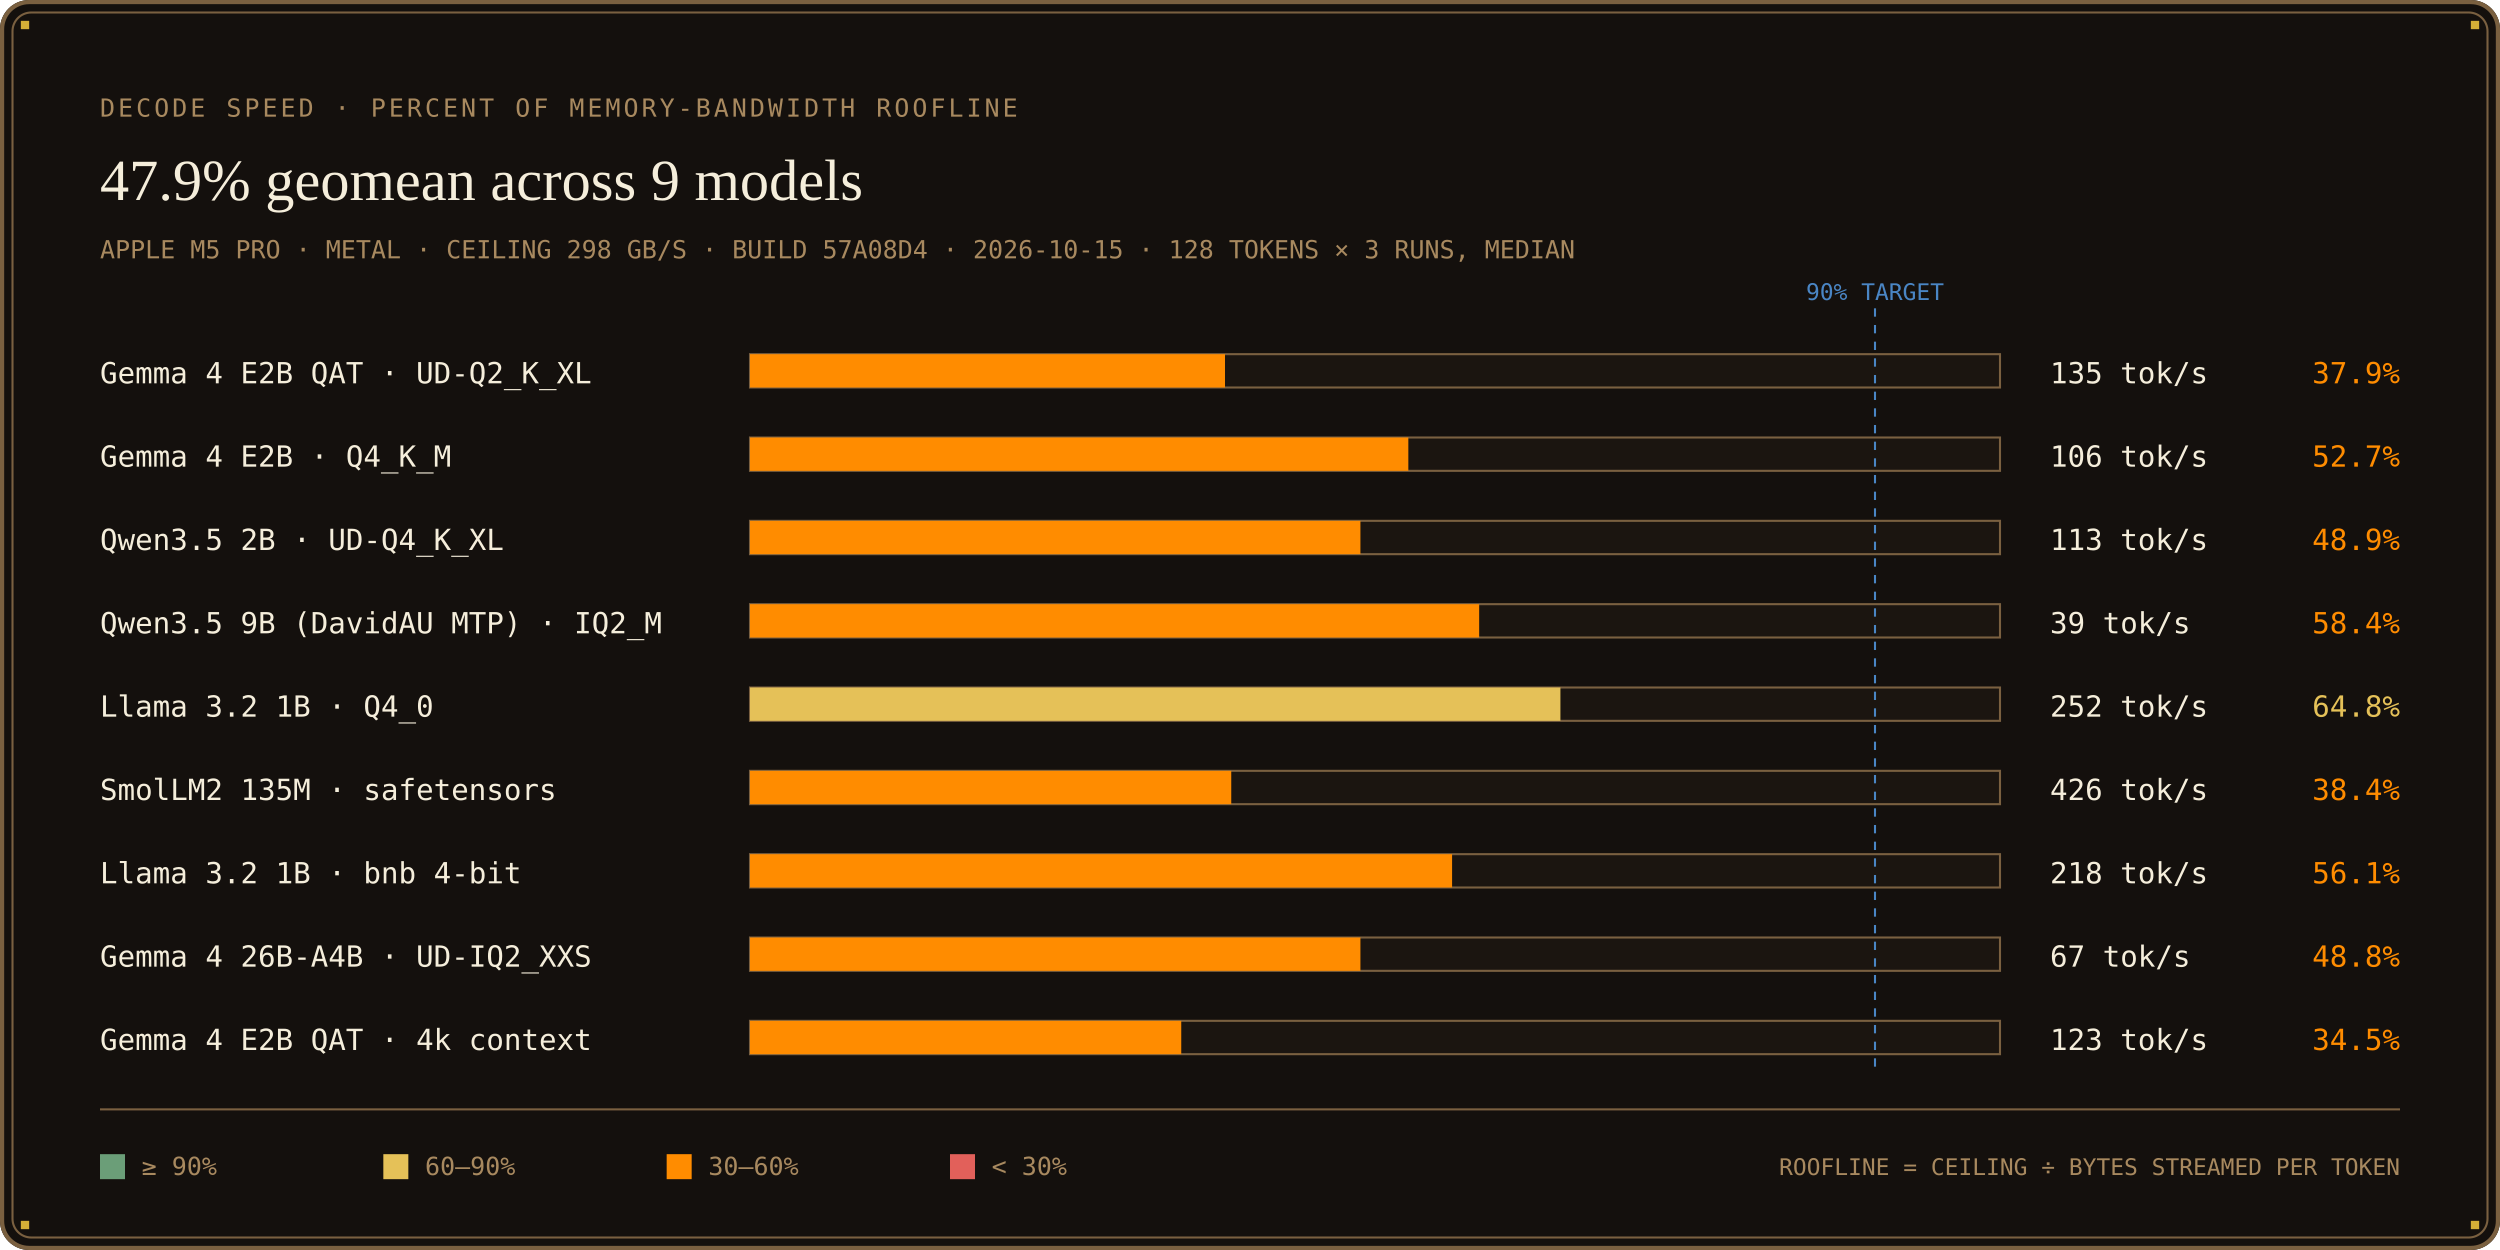
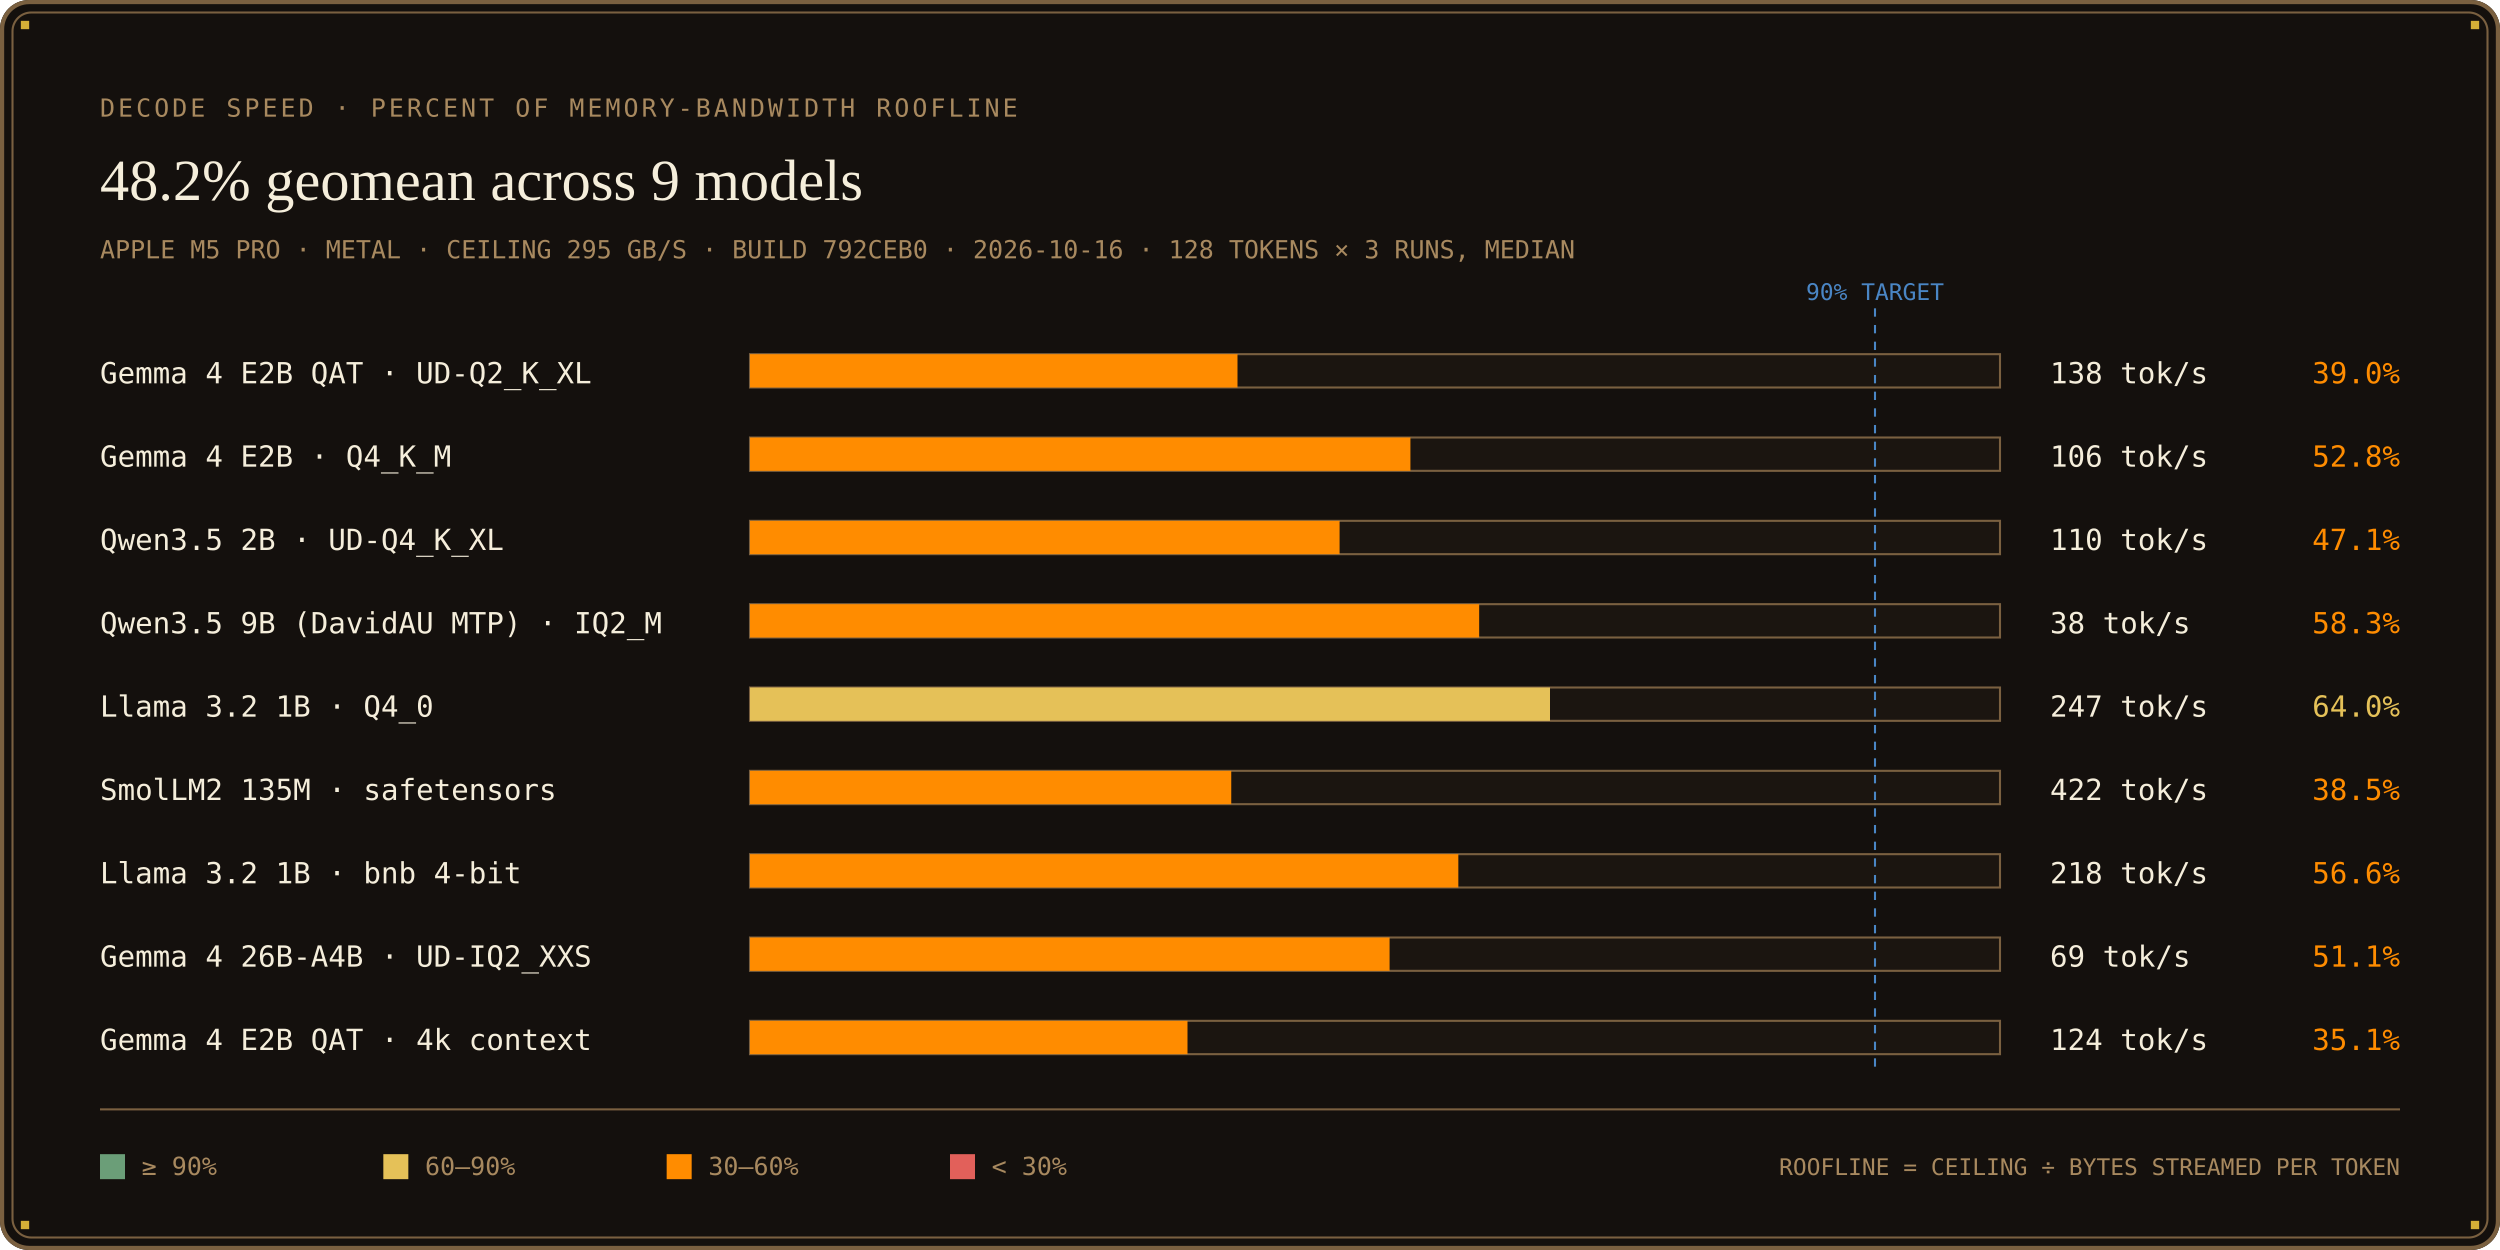
<svg xmlns="http://www.w3.org/2000/svg" viewBox="0 0 1200 600" width="1200" height="600" role="img" aria-labelledby="gibbs-roofline-title gibbs-roofline-desc">
  <style>text{font-family:'SF Mono','Menlo','DejaVu Sans Mono',monospace}.serif{font-family:'Bodoni 72','Didot','Playfair Display','Bodoni MT',Georgia,'Times New Roman',serif}</style>
  <rect width="1200" height="600" rx="14" fill="#14100D" />
  <rect x="1" y="1" width="1198" height="598" rx="13" fill="none" stroke="#7A6040" stroke-width="2" />
  <rect x="6" y="6" width="1188" height="588" rx="9" fill="none" stroke="#7A6040" stroke-width="1" />
  <g fill="#D4AF37">
    <rect x="10" y="10" width="4" height="4" />
    <rect x="1186" y="10" width="4" height="4" />
    <rect x="10" y="586" width="4" height="4" />
    <rect x="1186" y="586" width="4" height="4" />
  </g>
  <text x="48" y="56" font-size="12" fill="#A8895F" letter-spacing="0.12em">DECODE SPEED · PERCENT OF MEMORY-BANDWIDTH ROOFLINE</text>
-   <text class="serif" x="48" y="96" font-size="28" fill="#F5EEDB">47.9% geomean across 9 models</text>
-   <text x="48" y="124" font-size="12" fill="#A8895F">APPLE M5 PRO · METAL · CEILING 298 GB/S · BUILD 57A08D4 · 2026-10-15 · 128 TOKENS × 3 RUNS, MEDIAN</text>
+   <text class="serif" x="48" y="96" font-size="28" fill="#F5EEDB">48.2% geomean across 9 models</text>
+   <text x="48" y="124" font-size="12" fill="#A8895F">APPLE M5 PRO · METAL · CEILING 295 GB/S · BUILD 792CEB0 · 2026-10-16 · 128 TOKENS × 3 RUNS, MEDIAN</text>
  <text x="48" y="184" font-size="14" fill="#F5EEDB">Gemma 4 E2B QAT · UD-Q2_K_XL</text>
  <rect x="360" y="170" width="600" height="16" fill="#1B1510" stroke="#7A6040" stroke-width="1" />
-   <rect x="360" y="170" width="228" height="16" fill="#FF8C00" />
-   <text x="984" y="184" font-size="14" fill="#F5EEDB">135 tok/s</text>
-   <text x="1152" y="184" font-size="14" text-anchor="end" fill="#FF8C00">37.9%</text>
+   <rect x="360" y="170" width="234" height="16" fill="#FF8C00" />
+   <text x="984" y="184" font-size="14" fill="#F5EEDB">138 tok/s</text>
+   <text x="1152" y="184" font-size="14" text-anchor="end" fill="#FF8C00">39.0%</text>
  <text x="48" y="224" font-size="14" fill="#F5EEDB">Gemma 4 E2B · Q4_K_M</text>
  <rect x="360" y="210" width="600" height="16" fill="#1B1510" stroke="#7A6040" stroke-width="1" />
-   <rect x="360" y="210" width="316" height="16" fill="#FF8C00" />
+   <rect x="360" y="210" width="317" height="16" fill="#FF8C00" />
  <text x="984" y="224" font-size="14" fill="#F5EEDB">106 tok/s</text>
-   <text x="1152" y="224" font-size="14" text-anchor="end" fill="#FF8C00">52.7%</text>
+   <text x="1152" y="224" font-size="14" text-anchor="end" fill="#FF8C00">52.8%</text>
  <text x="48" y="264" font-size="14" fill="#F5EEDB">Qwen3.5 2B · UD-Q4_K_XL</text>
  <rect x="360" y="250" width="600" height="16" fill="#1B1510" stroke="#7A6040" stroke-width="1" />
-   <rect x="360" y="250" width="293" height="16" fill="#FF8C00" />
-   <text x="984" y="264" font-size="14" fill="#F5EEDB">113 tok/s</text>
-   <text x="1152" y="264" font-size="14" text-anchor="end" fill="#FF8C00">48.9%</text>
+   <rect x="360" y="250" width="283" height="16" fill="#FF8C00" />
+   <text x="984" y="264" font-size="14" fill="#F5EEDB">110 tok/s</text>
+   <text x="1152" y="264" font-size="14" text-anchor="end" fill="#FF8C00">47.1%</text>
  <text x="48" y="304" font-size="14" fill="#F5EEDB">Qwen3.5 9B (DavidAU MTP) · IQ2_M</text>
  <rect x="360" y="290" width="600" height="16" fill="#1B1510" stroke="#7A6040" stroke-width="1" />
  <rect x="360" y="290" width="350" height="16" fill="#FF8C00" />
-   <text x="984" y="304" font-size="14" fill="#F5EEDB">39 tok/s</text>
-   <text x="1152" y="304" font-size="14" text-anchor="end" fill="#FF8C00">58.4%</text>
+   <text x="984" y="304" font-size="14" fill="#F5EEDB">38 tok/s</text>
+   <text x="1152" y="304" font-size="14" text-anchor="end" fill="#FF8C00">58.3%</text>
  <text x="48" y="344" font-size="14" fill="#F5EEDB">Llama 3.2 1B · Q4_0</text>
  <rect x="360" y="330" width="600" height="16" fill="#1B1510" stroke="#7A6040" stroke-width="1" />
-   <rect x="360" y="330" width="389" height="16" fill="#E5C158" />
-   <text x="984" y="344" font-size="14" fill="#F5EEDB">252 tok/s</text>
-   <text x="1152" y="344" font-size="14" text-anchor="end" fill="#E5C158">64.8%</text>
+   <rect x="360" y="330" width="384" height="16" fill="#E5C158" />
+   <text x="984" y="344" font-size="14" fill="#F5EEDB">247 tok/s</text>
+   <text x="1152" y="344" font-size="14" text-anchor="end" fill="#E5C158">64.0%</text>
  <text x="48" y="384" font-size="14" fill="#F5EEDB">SmolLM2 135M · safetensors</text>
  <rect x="360" y="370" width="600" height="16" fill="#1B1510" stroke="#7A6040" stroke-width="1" />
  <rect x="360" y="370" width="231" height="16" fill="#FF8C00" />
-   <text x="984" y="384" font-size="14" fill="#F5EEDB">426 tok/s</text>
-   <text x="1152" y="384" font-size="14" text-anchor="end" fill="#FF8C00">38.4%</text>
+   <text x="984" y="384" font-size="14" fill="#F5EEDB">422 tok/s</text>
+   <text x="1152" y="384" font-size="14" text-anchor="end" fill="#FF8C00">38.5%</text>
  <text x="48" y="424" font-size="14" fill="#F5EEDB">Llama 3.2 1B · bnb 4-bit</text>
  <rect x="360" y="410" width="600" height="16" fill="#1B1510" stroke="#7A6040" stroke-width="1" />
-   <rect x="360" y="410" width="337" height="16" fill="#FF8C00" />
+   <rect x="360" y="410" width="340" height="16" fill="#FF8C00" />
  <text x="984" y="424" font-size="14" fill="#F5EEDB">218 tok/s</text>
-   <text x="1152" y="424" font-size="14" text-anchor="end" fill="#FF8C00">56.1%</text>
+   <text x="1152" y="424" font-size="14" text-anchor="end" fill="#FF8C00">56.6%</text>
  <text x="48" y="464" font-size="14" fill="#F5EEDB">Gemma 4 26B-A4B · UD-IQ2_XXS</text>
  <rect x="360" y="450" width="600" height="16" fill="#1B1510" stroke="#7A6040" stroke-width="1" />
-   <rect x="360" y="450" width="293" height="16" fill="#FF8C00" />
-   <text x="984" y="464" font-size="14" fill="#F5EEDB">67 tok/s</text>
-   <text x="1152" y="464" font-size="14" text-anchor="end" fill="#FF8C00">48.8%</text>
+   <rect x="360" y="450" width="307" height="16" fill="#FF8C00" />
+   <text x="984" y="464" font-size="14" fill="#F5EEDB">69 tok/s</text>
+   <text x="1152" y="464" font-size="14" text-anchor="end" fill="#FF8C00">51.1%</text>
  <text x="48" y="504" font-size="14" fill="#F5EEDB">Gemma 4 E2B QAT · 4k context</text>
  <rect x="360" y="490" width="600" height="16" fill="#1B1510" stroke="#7A6040" stroke-width="1" />
-   <rect x="360" y="490" width="207" height="16" fill="#FF8C00" />
-   <text x="984" y="504" font-size="14" fill="#F5EEDB">123 tok/s</text>
-   <text x="1152" y="504" font-size="14" text-anchor="end" fill="#FF8C00">34.5%</text>
+   <rect x="360" y="490" width="210" height="16" fill="#FF8C00" />
+   <text x="984" y="504" font-size="14" fill="#F5EEDB">124 tok/s</text>
+   <text x="1152" y="504" font-size="14" text-anchor="end" fill="#FF8C00">35.1%</text>
  <line x1="900" y1="148" x2="900" y2="516" stroke="#4A86C5" stroke-width="1" stroke-dasharray="4 4" />
  <text x="900" y="144" font-size="11" fill="#4A86C5" text-anchor="middle">90% TARGET</text>
  <rect x="48" y="532" width="1104" height="1" fill="#7A6040" />
  <rect x="48" y="554" width="12" height="12" fill="#6B9E78" />
  <text x="68" y="564" font-size="12" fill="#A8895F">≥ 90%</text>
  <rect x="184" y="554" width="12" height="12" fill="#E5C158" />
  <text x="204" y="564" font-size="12" fill="#A8895F">60–90%</text>
  <rect x="320" y="554" width="12" height="12" fill="#FF8C00" />
  <text x="340" y="564" font-size="12" fill="#A8895F">30–60%</text>
  <rect x="456" y="554" width="12" height="12" fill="#E2605A" />
  <text x="476" y="564" font-size="12" fill="#A8895F">&lt; 30%</text>
  <text x="1152" y="564" font-size="11" fill="#A8895F" text-anchor="end">ROOFLINE = CEILING ÷ BYTES STREAMED PER TOKEN</text>
</svg>
